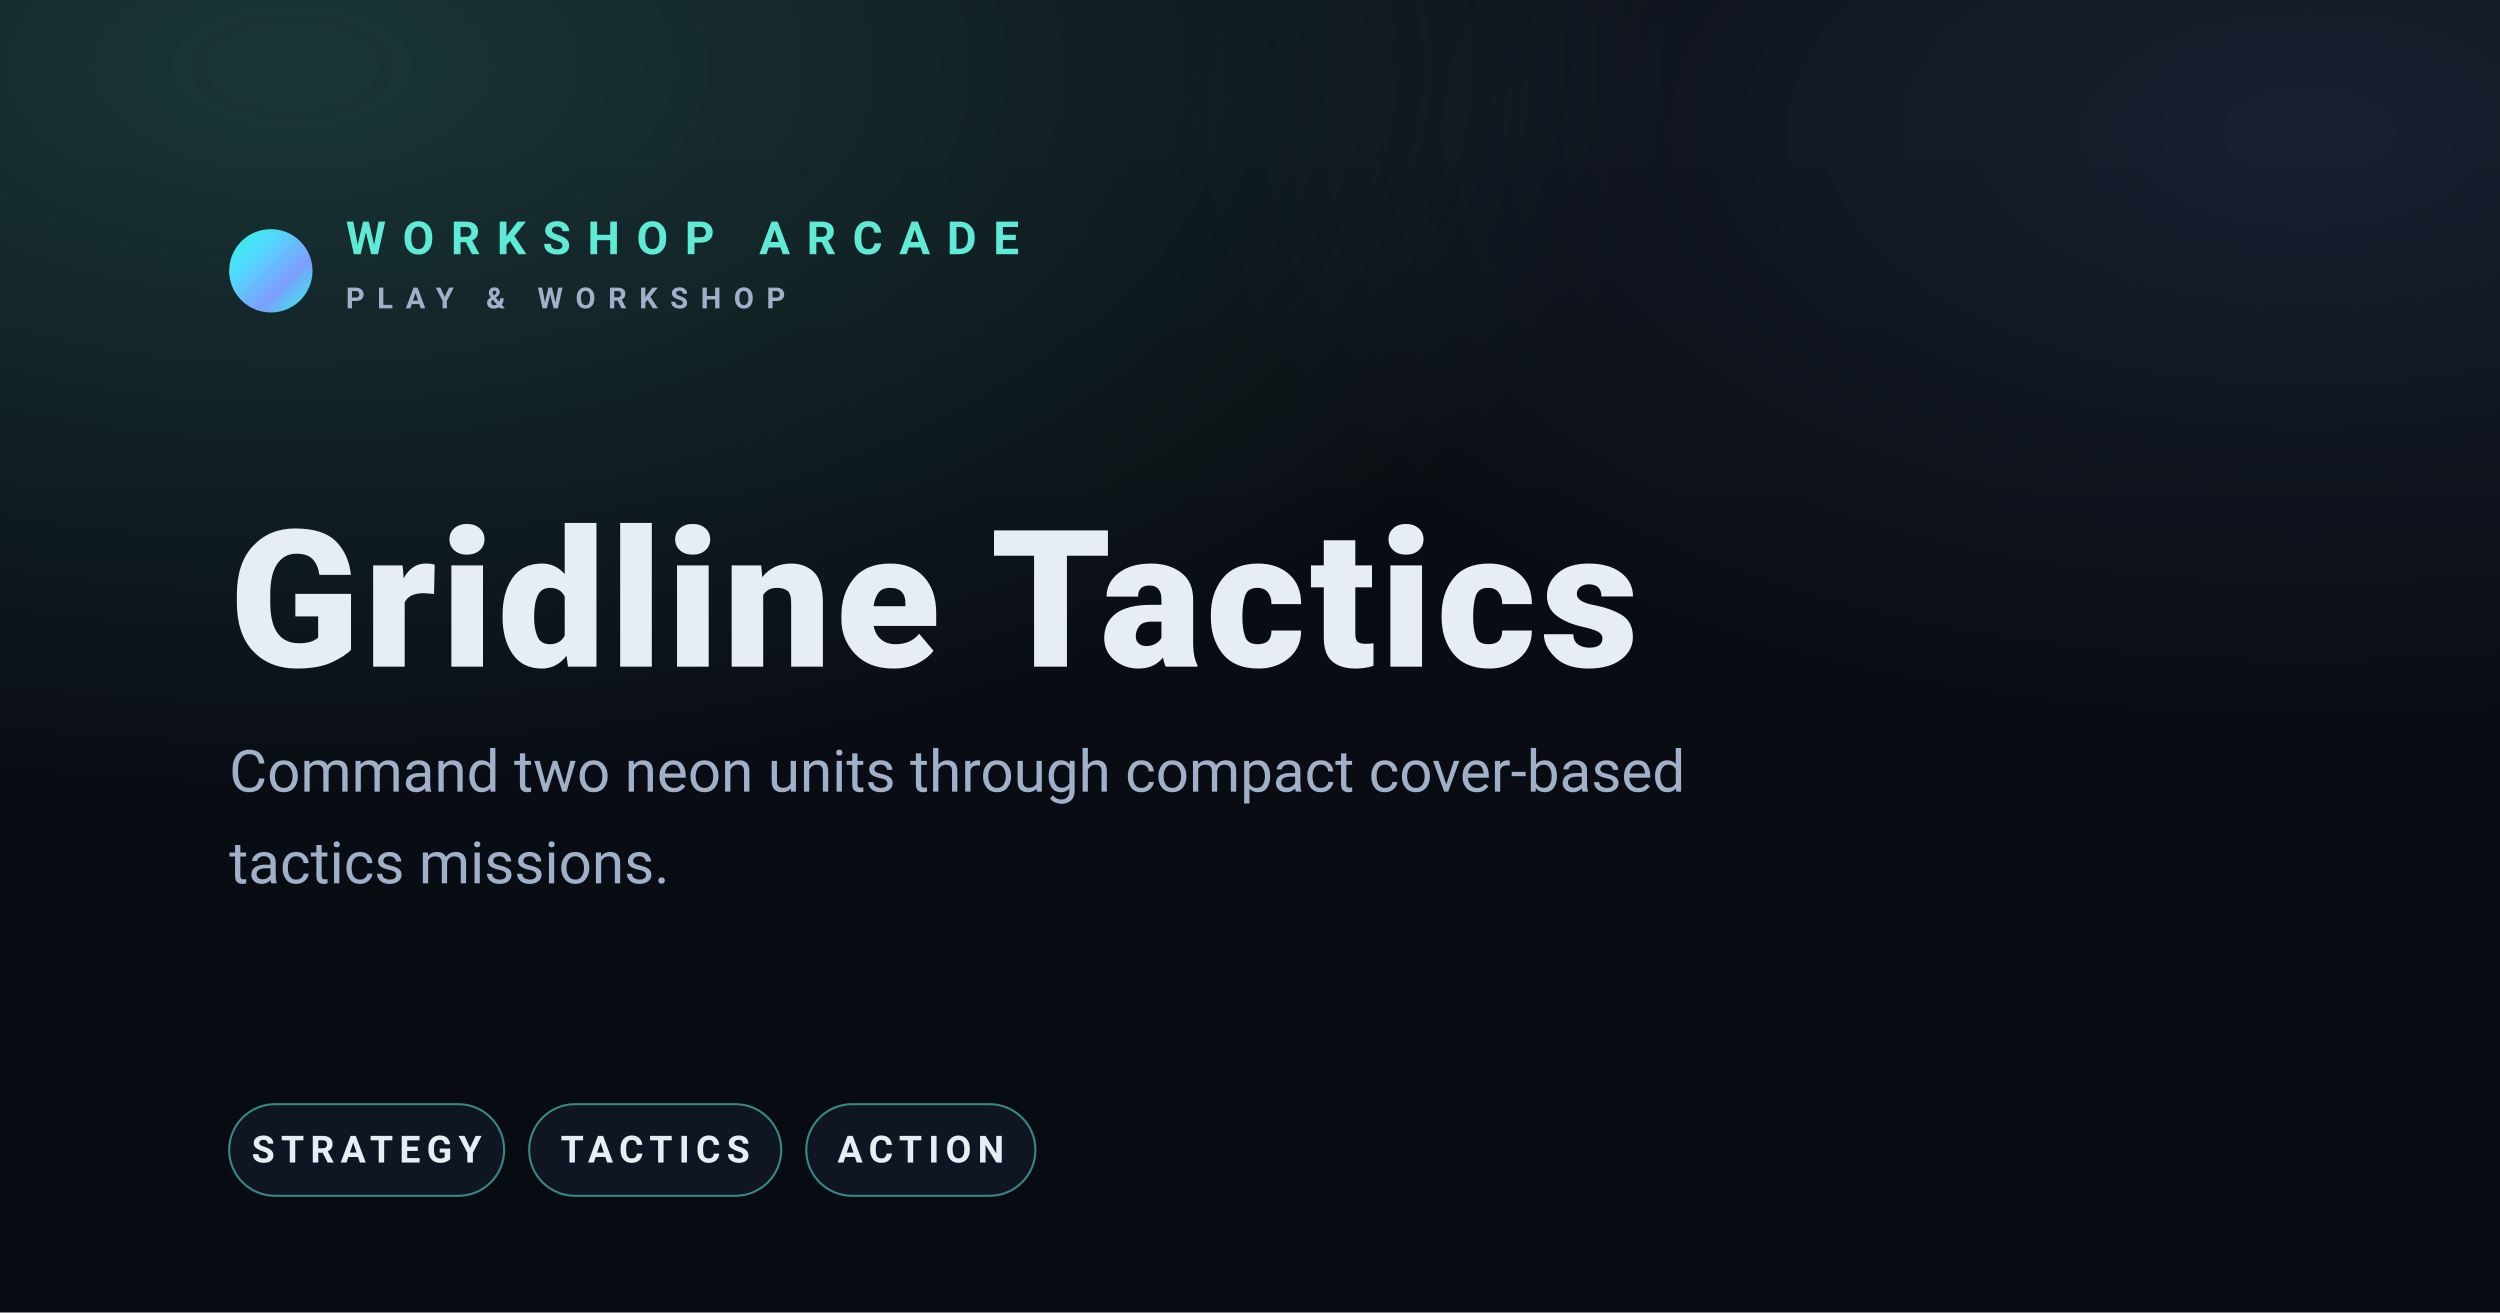
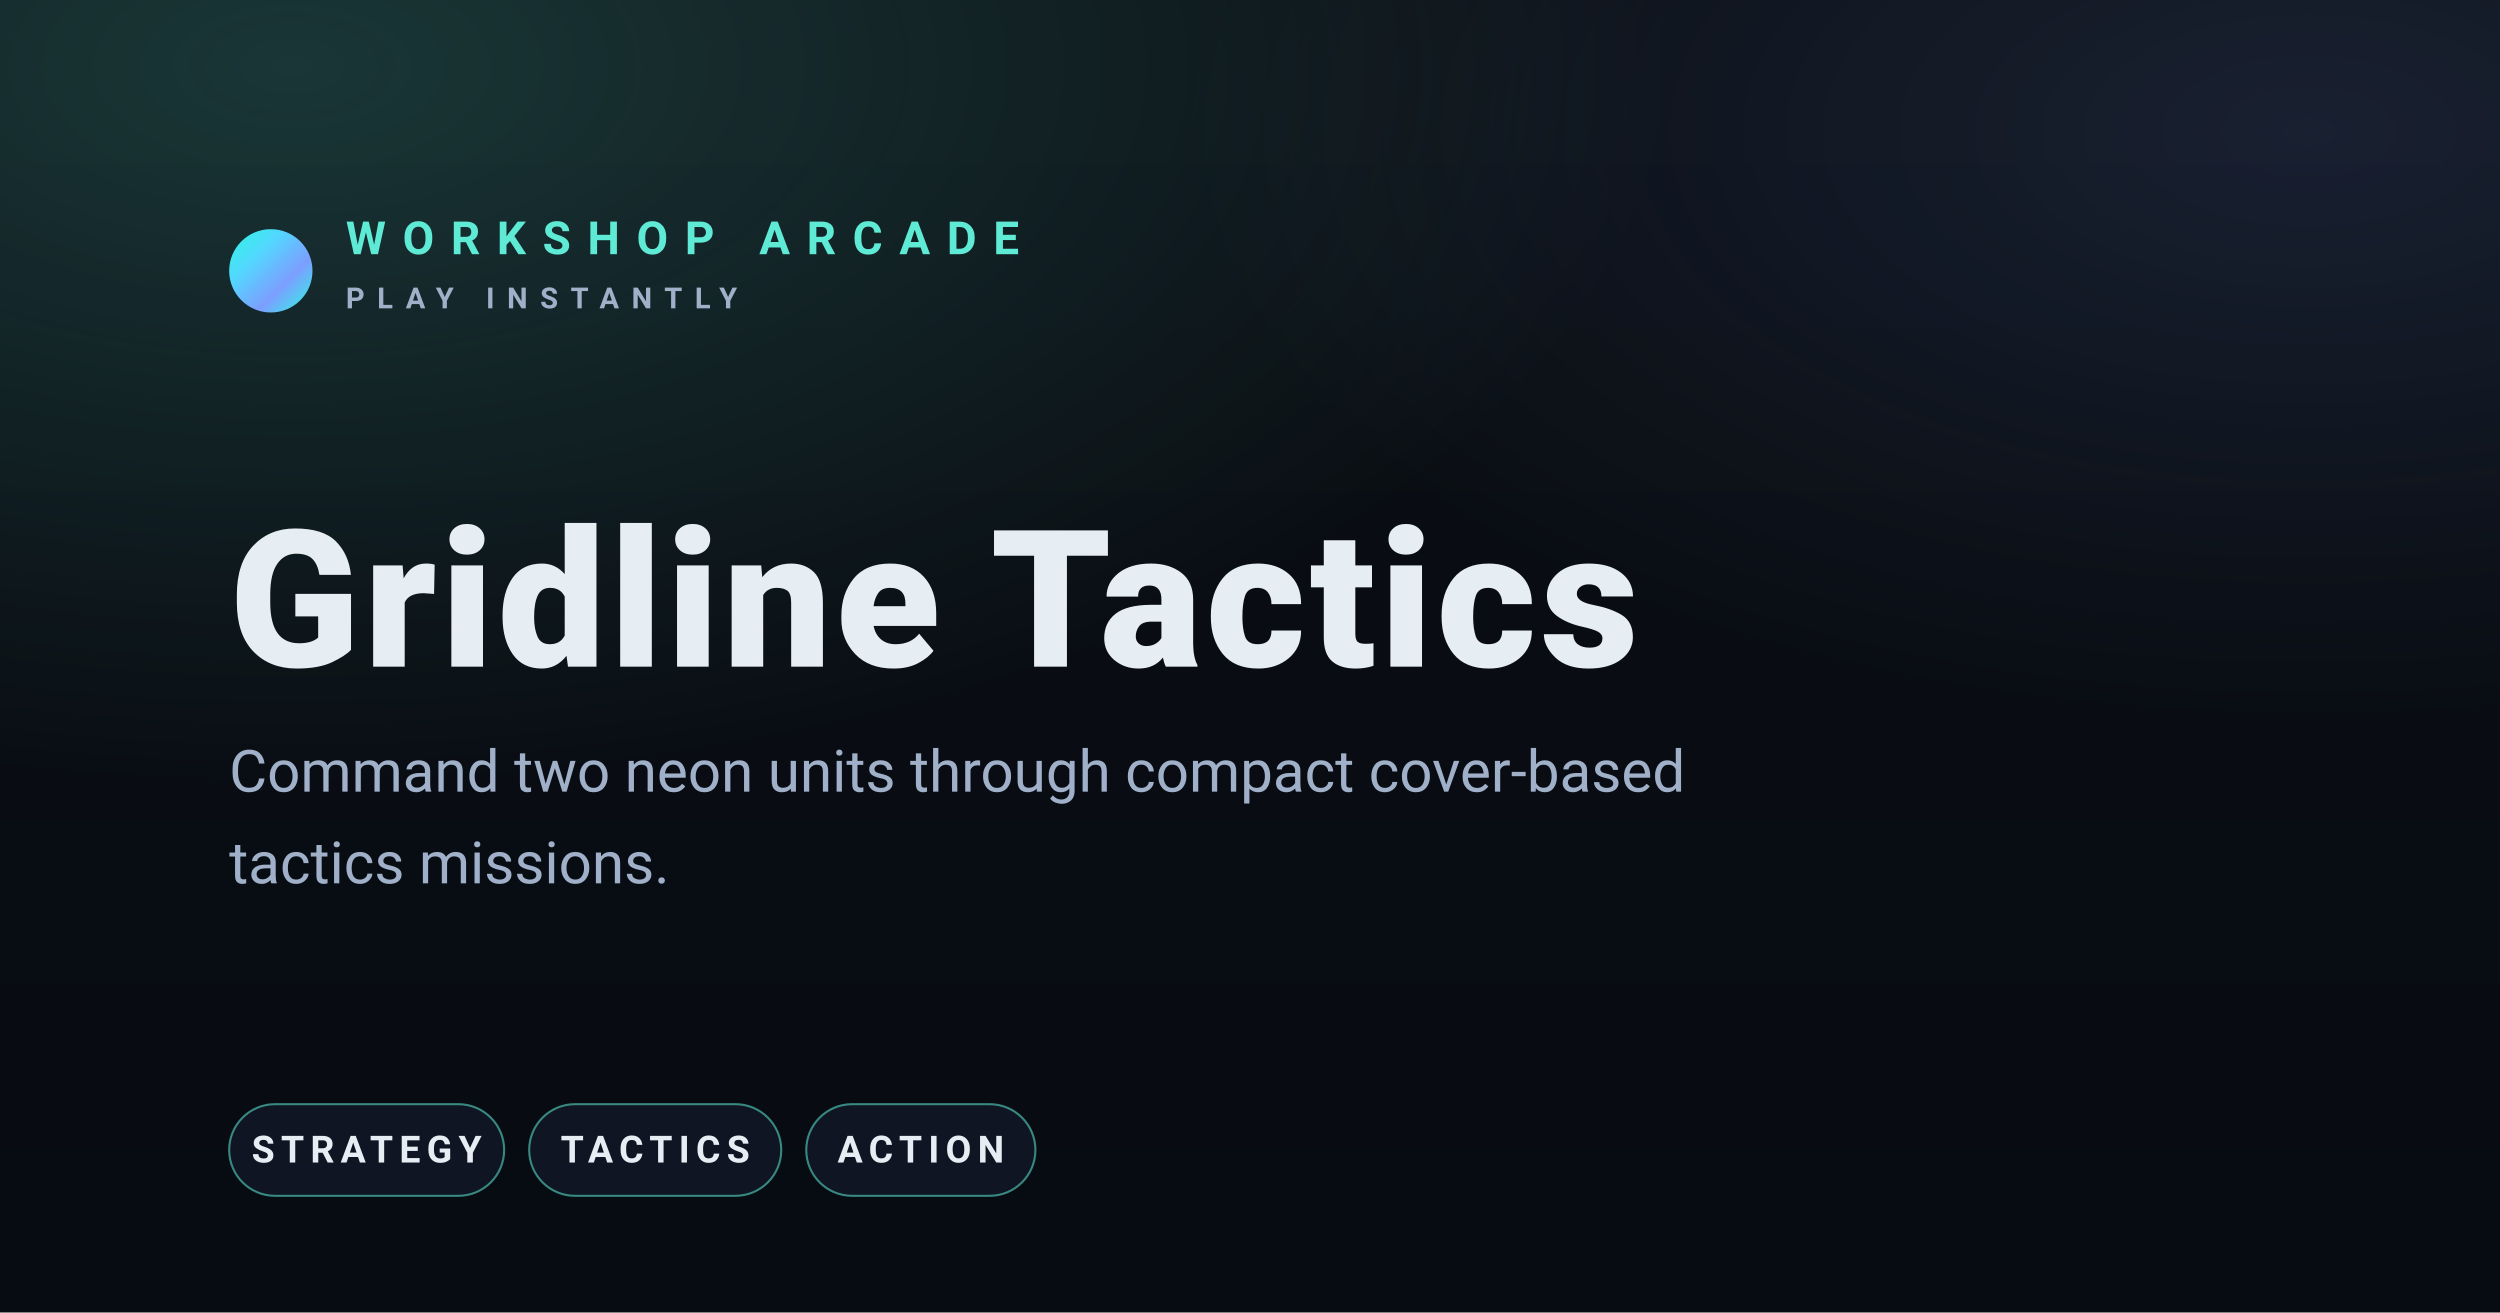
<svg xmlns="http://www.w3.org/2000/svg" viewBox="0 0 1200 630" width="1200" height="630">
  <defs>
    <linearGradient id="bg" x1="0" y1="0" x2="0" y2="1">
      <stop offset="0" stop-color="#0b0f14" />
      <stop offset="1" stop-color="#070b12" />
    </linearGradient>
    <radialGradient id="glow-teal" cx="0.12" cy="0.05" r="0.55">
      <stop offset="0" stop-color="#5eead4" stop-opacity="0.18" />
      <stop offset="1" stop-color="#5eead4" stop-opacity="0" />
    </radialGradient>
    <radialGradient id="glow-indigo" cx="0.92" cy="0.1" r="0.45">
      <stop offset="0" stop-color="#7c9eff" stop-opacity="0.12" />
      <stop offset="1" stop-color="#7c9eff" stop-opacity="0" />
    </radialGradient>
    <linearGradient id="dot" x1="0" y1="0" x2="1" y2="1">
      <stop offset="0" stop-color="#2cf8e2" />
      <stop offset="0.33" stop-color="#53d7ff" />
      <stop offset="0.66" stop-color="#7c9eff" />
      <stop offset="1" stop-color="#2cf8e2" />
    </linearGradient>
  </defs>
  <rect width="1200" height="630" fill="url(#bg)" />
  <rect width="1200" height="630" fill="url(#glow-teal)" />
  <rect width="1200" height="630" fill="url(#glow-indigo)" />
  <g transform="translate(110 110)">
    <circle cx="20" cy="20" r="20" fill="url(#dot)" />
    <text x="56" y="12" font-family="ui-sans-serif, system-ui, -apple-system, &quot;Segoe UI&quot;, Roboto, Helvetica, Arial, sans-serif" font-size="22" letter-spacing="8" fill="#5eead4" font-weight="700">WORKSHOP ARCADE</text>
-     <text x="56" y="38" font-family="ui-sans-serif, system-ui, -apple-system, &quot;Segoe UI&quot;, Roboto, Helvetica, Arial, sans-serif" font-size="14" letter-spacing="6" fill="#9fb0c8" font-weight="600" text-transform="uppercase">PLAY &amp; WORKSHOP</text>
+     <text x="56" y="38" font-family="ui-sans-serif, system-ui, -apple-system, &quot;Segoe UI&quot;, Roboto, Helvetica, Arial, sans-serif" font-size="14" letter-spacing="6" fill="#9fb0c8" font-weight="600" text-transform="uppercase">PLAY INSTANTLY</text>
  </g>
  <text x="110" y="320" font-family="ui-sans-serif, system-ui, -apple-system, &quot;Segoe UI&quot;, Roboto, Helvetica, Arial, sans-serif" font-size="92" letter-spacing="2" fill="#e6edf3" font-weight="800">Gridline Tactics</text>
  <text x="110" y="380" font-family="ui-sans-serif, system-ui, -apple-system, &quot;Segoe UI&quot;, Roboto, Helvetica, Arial, sans-serif" font-size="28" fill="#9fb0c8">Command two neon units through compact cover-based</text>
  <text x="110" y="424" font-family="ui-sans-serif, system-ui, -apple-system, &quot;Segoe UI&quot;, Roboto, Helvetica, Arial, sans-serif" font-size="28" fill="#9fb0c8">tactics missions.</text>
  <g transform="translate(110 530)" font-family="ui-sans-serif, system-ui, -apple-system, &quot;Segoe UI&quot;, Roboto, Helvetica, Arial, sans-serif">
    <rect x="0" y="0" rx="22" ry="22" width="132" height="44" fill="#0f1522" stroke="#5eead4" stroke-opacity="0.55" stroke-width="1" />
    <text x="66" y="28" text-anchor="middle" fill="#e6edf3" font-size="18" font-weight="700" letter-spacing="3" font-family="ui-sans-serif, system-ui, -apple-system, &quot;Segoe UI&quot;, Roboto, Helvetica, Arial, sans-serif">STRATEGY</text>
    <rect x="144" y="0" rx="22" ry="22" width="121" height="44" fill="#0f1522" stroke="#5eead4" stroke-opacity="0.55" stroke-width="1" />
    <text x="204.5" y="28" text-anchor="middle" fill="#e6edf3" font-size="18" font-weight="700" letter-spacing="3" font-family="ui-sans-serif, system-ui, -apple-system, &quot;Segoe UI&quot;, Roboto, Helvetica, Arial, sans-serif">TACTICS</text>
    <rect x="277" y="0" rx="22" ry="22" width="110" height="44" fill="#0f1522" stroke="#5eead4" stroke-opacity="0.55" stroke-width="1" />
    <text x="332" y="28" text-anchor="middle" fill="#e6edf3" font-size="18" font-weight="700" letter-spacing="3" font-family="ui-sans-serif, system-ui, -apple-system, &quot;Segoe UI&quot;, Roboto, Helvetica, Arial, sans-serif">ACTION</text>
  </g>
</svg>
